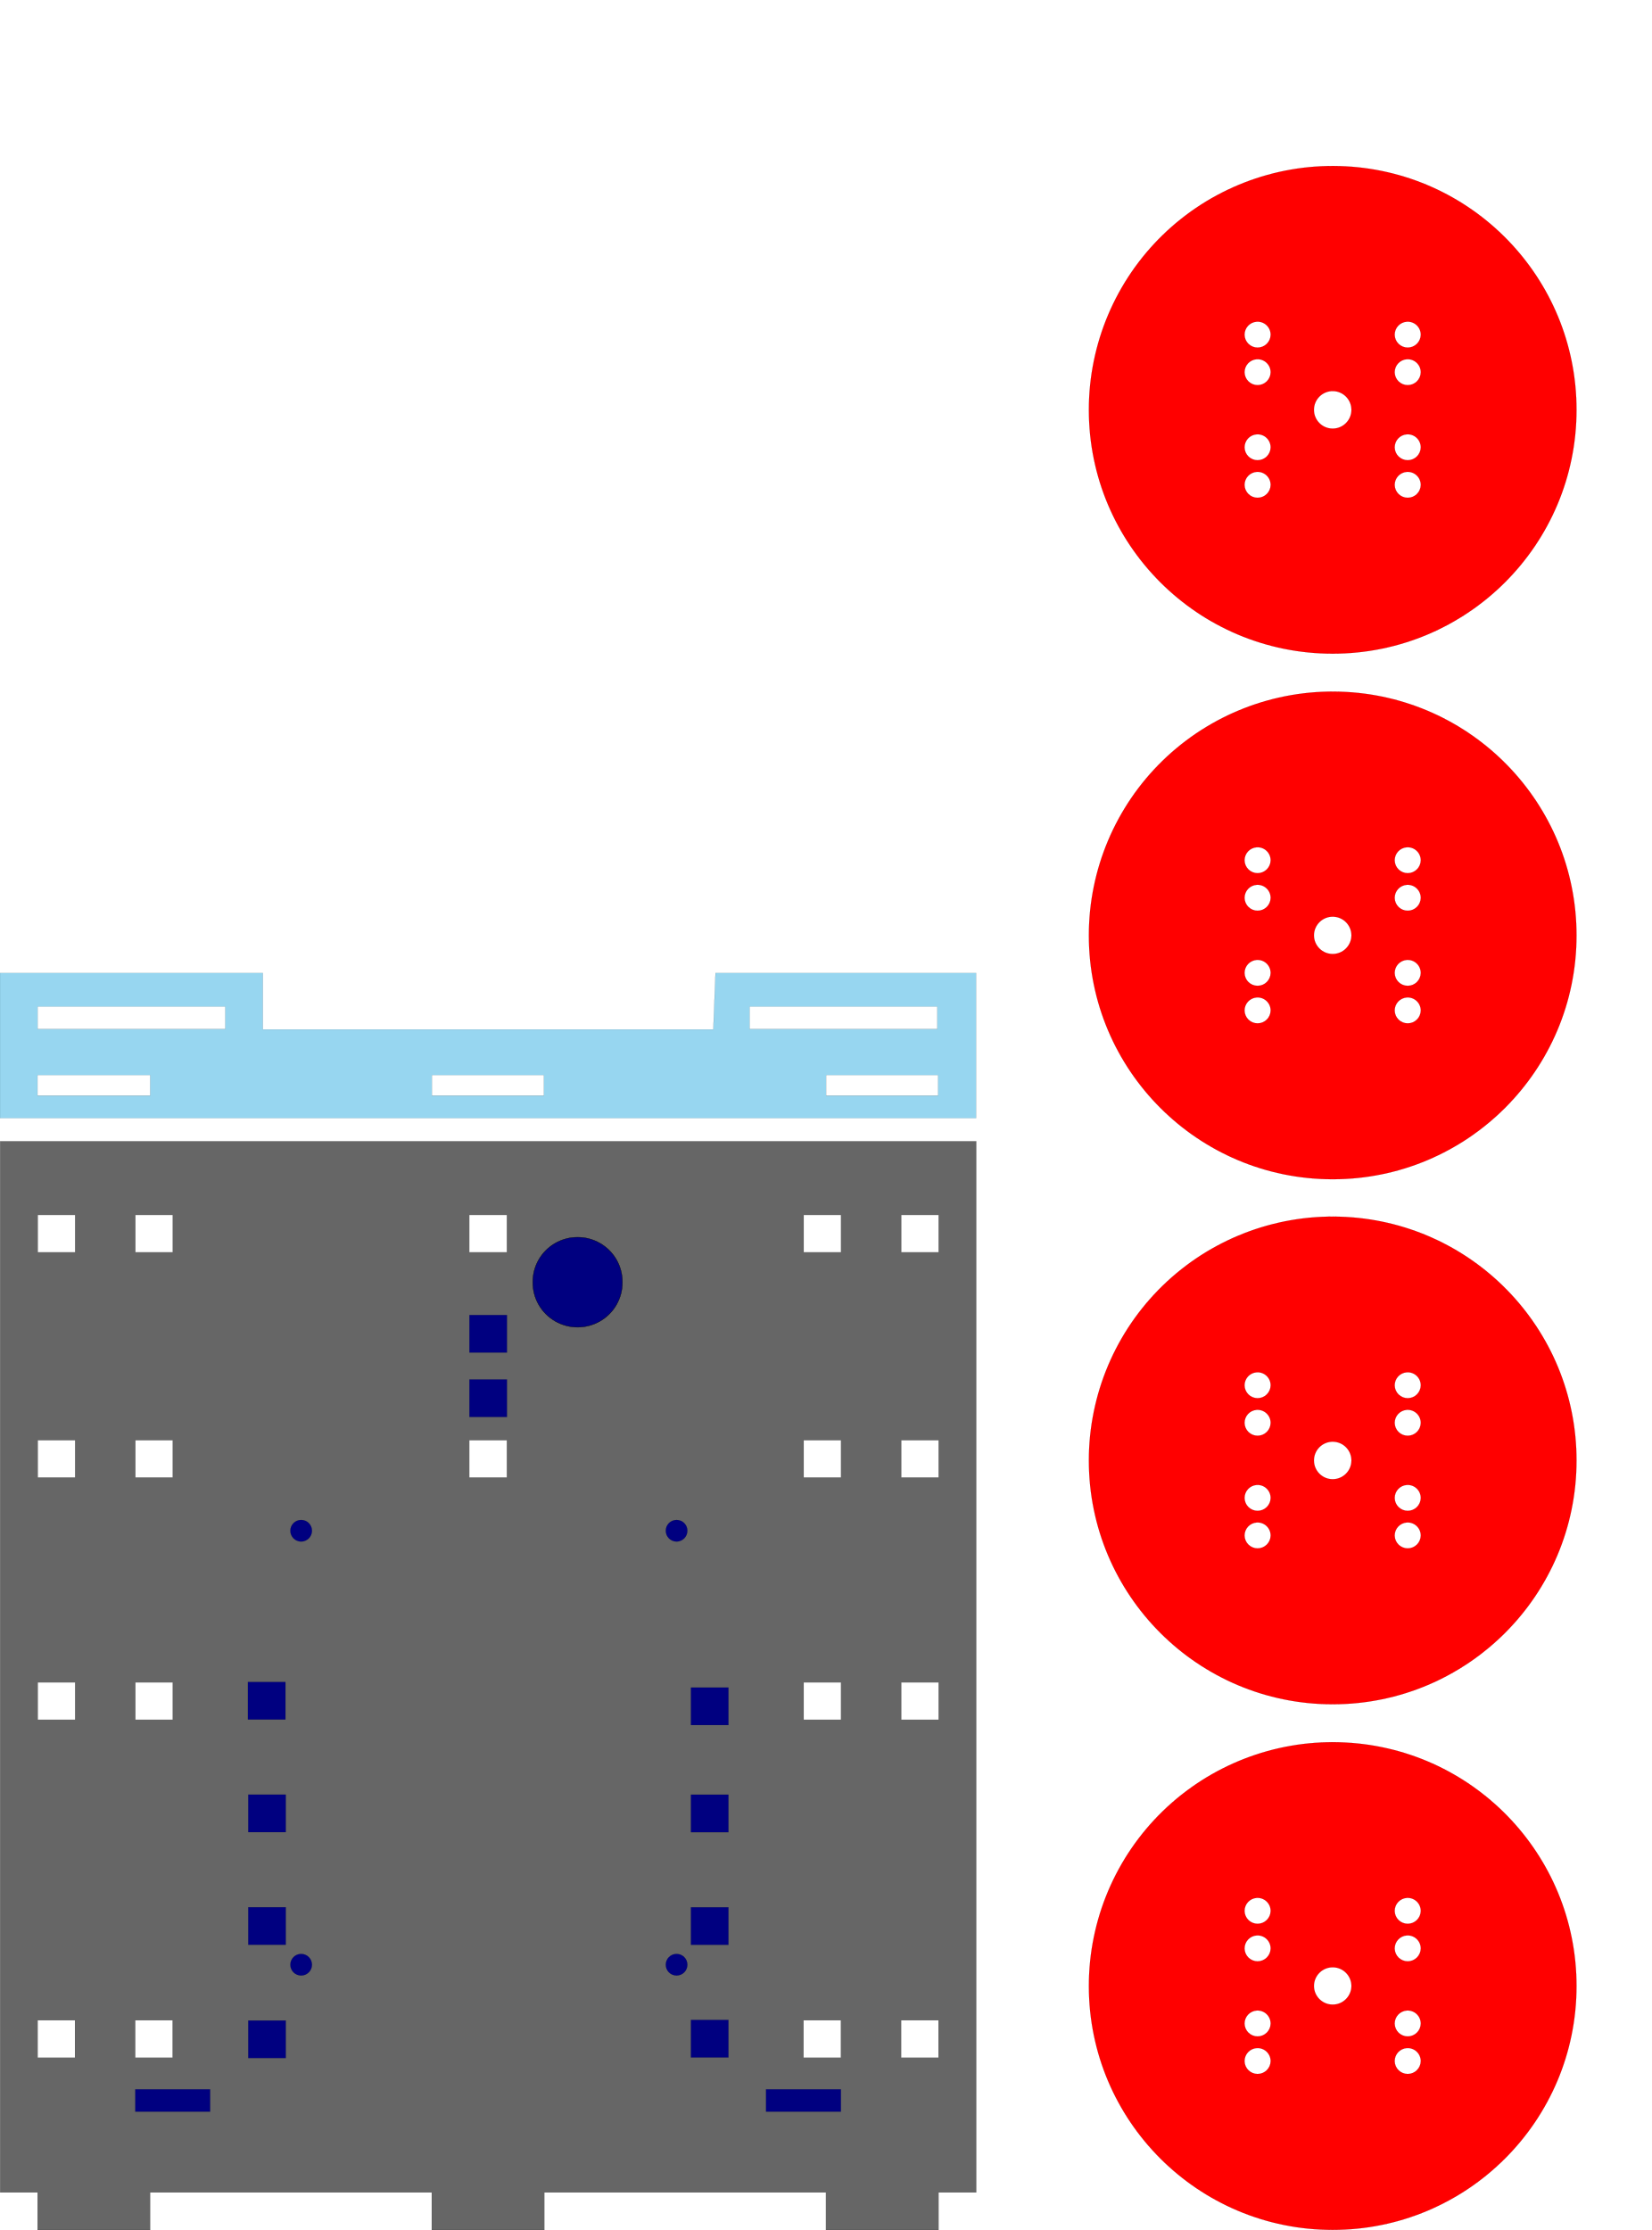
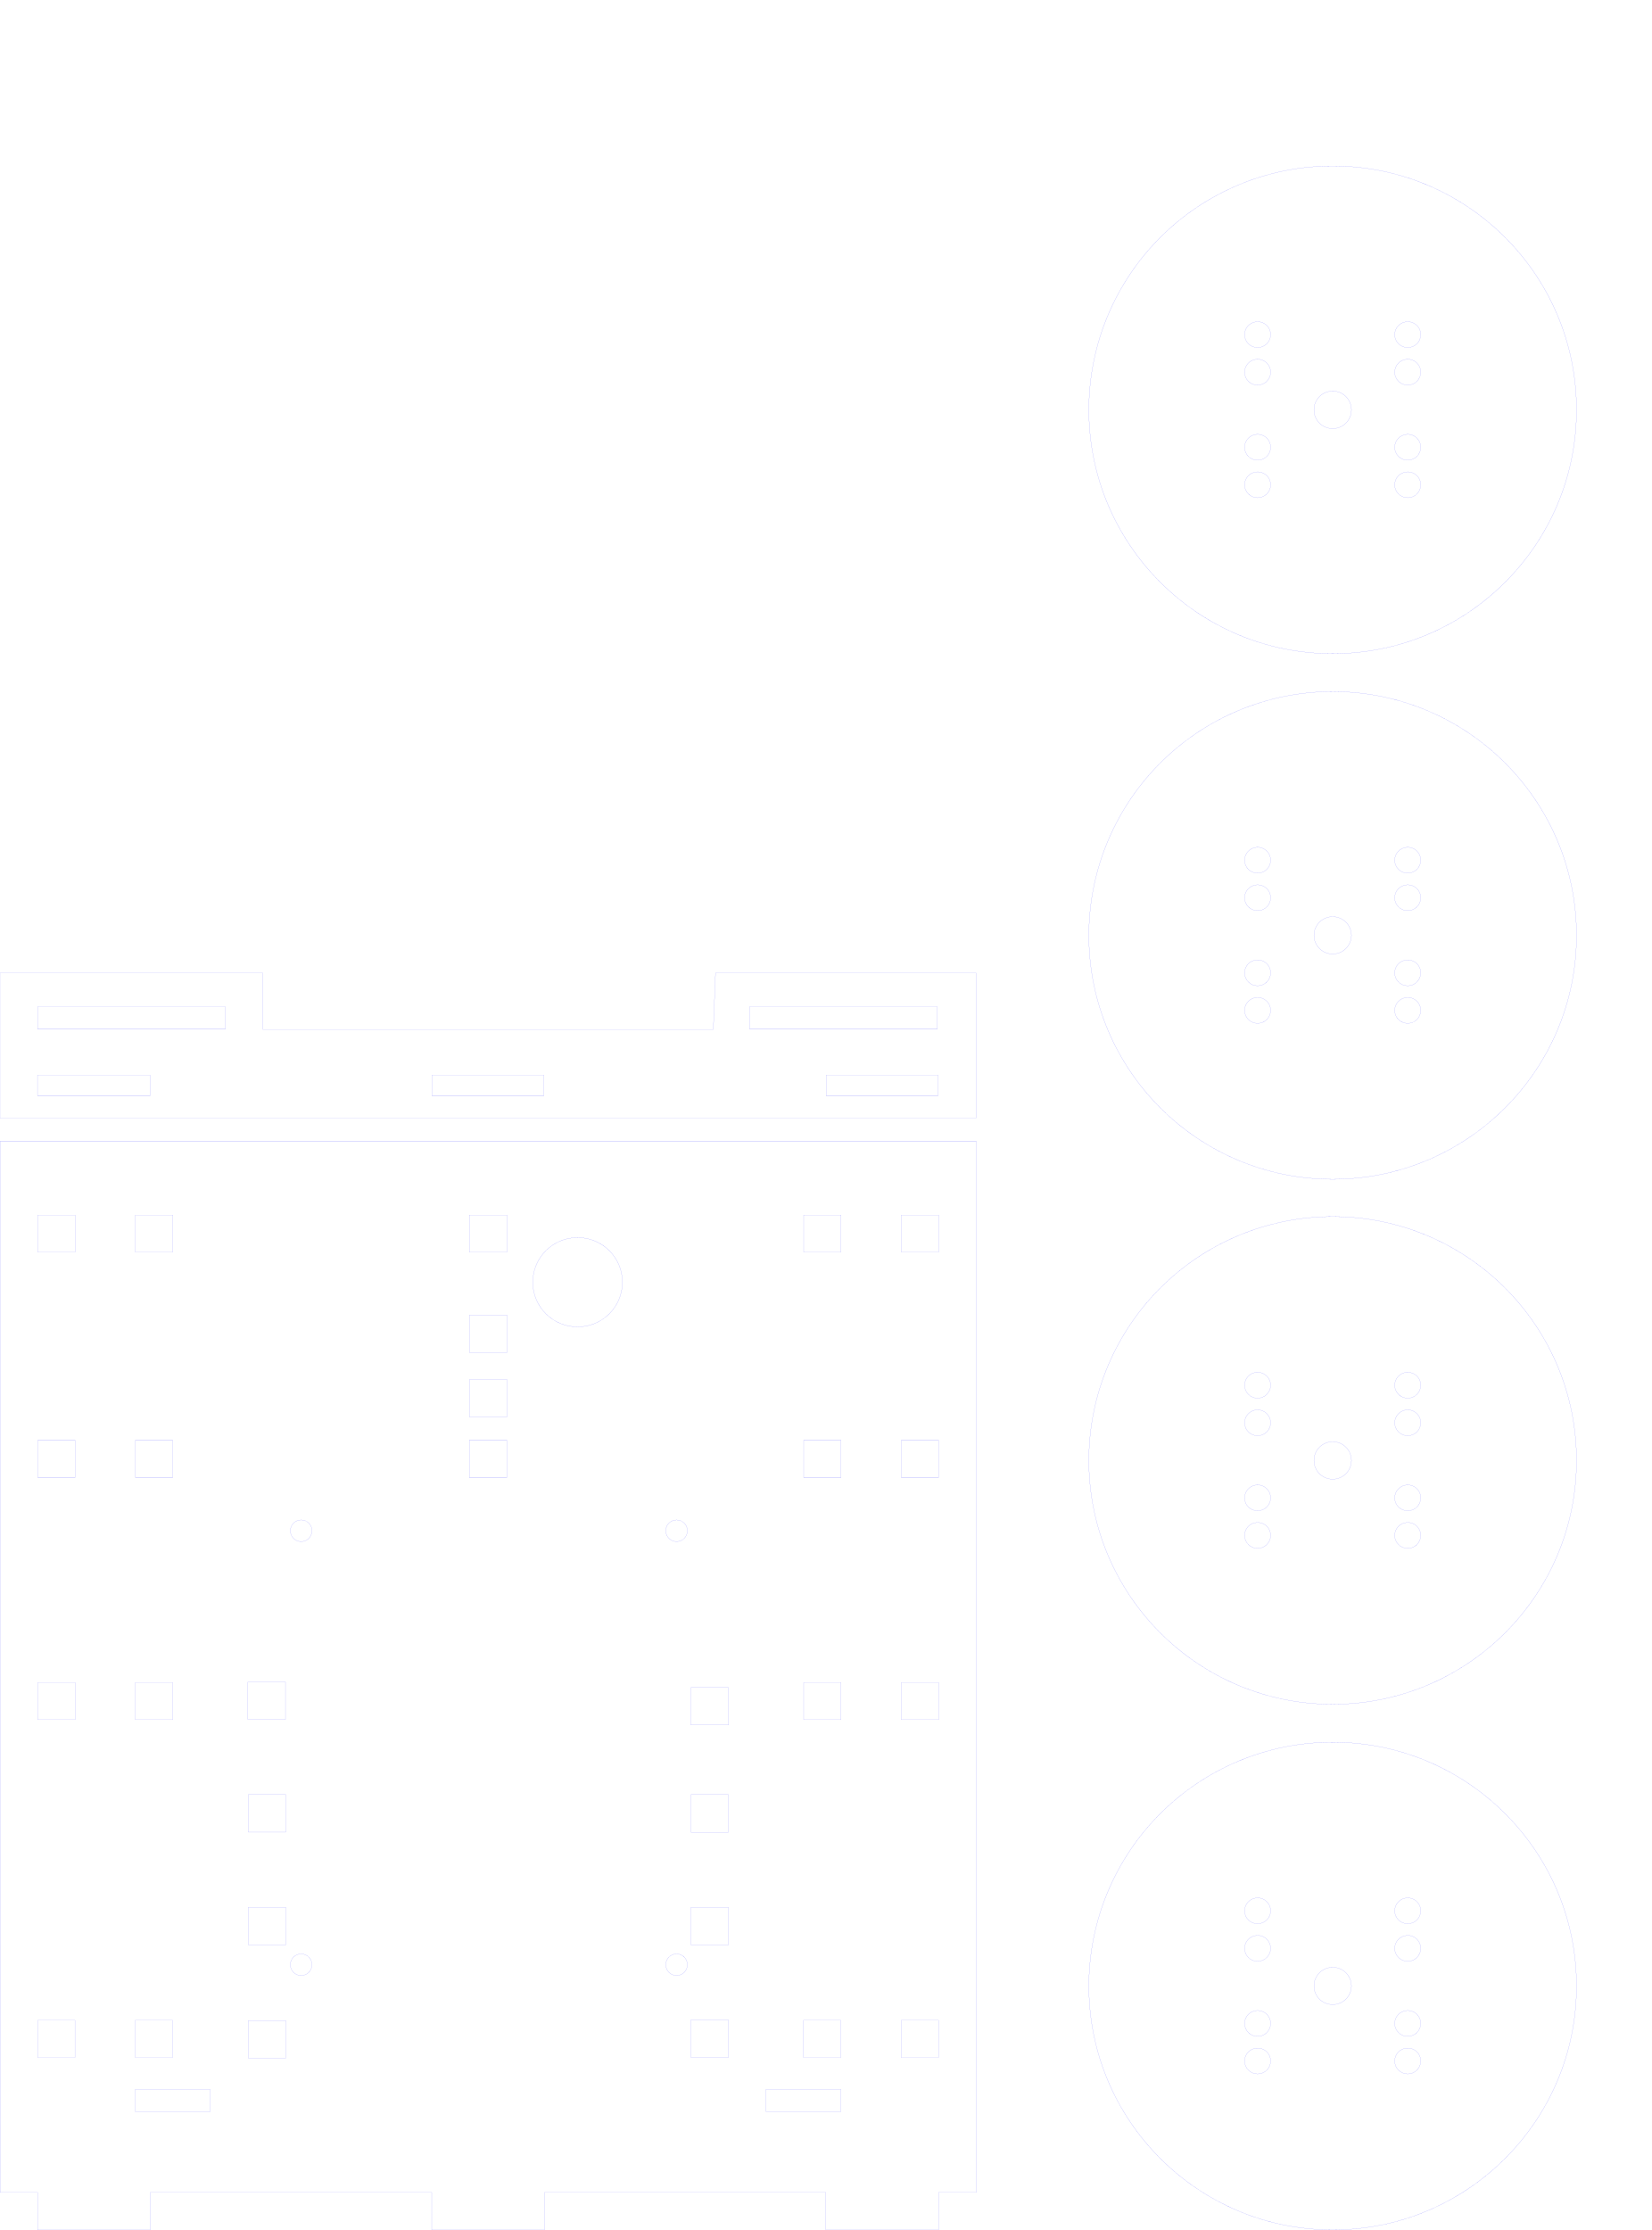
<svg xmlns="http://www.w3.org/2000/svg" version="1.1" id="svg2" height="1052.362" width="779.528">
  <defs id="defs4" />
  <g style="display:inline" transform="translate(53.14961,-51.39945)" id="layer1">
-     <g id="g3268">
-       <path transform="translate(-53.14961,51.39945)" id="rect2992-7-6" d="m 0.062,538.583 0,496.063 17.654,0 0,17.717 53.15,0 0,-17.717 132.874,0 0,17.717 53.15,0 0,-17.717 132.874,0 0,17.717 53.15,0 0,-17.717 17.798,0 0,-496.063 z m 17.781,34.761 17.594,0 0,17.594 -17.594,0 z m 46.062,0 17.594,0 0,17.595 -17.594,-0.001 z m 315.367,-10e-4 17.594,10e-4 0,17.594 -17.594,10e-4 z m 46.062,0 17.594,0 0,17.596 -17.594,0 z m -203.873,0 17.719,0 0,17.596 -17.719,0 z m 0,106.313 17.719,0 0,17.593 -17.719,0 z m -203.619,3.7e-4 17.594,0 0,17.594 -17.594,0 z m 46.062,0 17.594,-3.7e-4 0,17.593 -17.594,-4e-4 z m 315.367,-3.7e-4 17.594,0 0,17.594 -17.594,0 z m 46.062,0 17.594,0 0,17.593 -17.594,0 z m -407.492,114.313 17.594,0 0,17.594 -17.594,0 z m 46.062,0 17.594,5.2e-4 0,17.593 -17.594,0 z m 315.367,5.2e-4 17.594,0 0,17.593 -17.594,0 z m 46.062,0 17.594,0 0,17.593 -17.594,0 z m -407.554,159.437 17.594,0 0,17.594 -17.594,0 z m 46.062,0 17.594,0 0,17.594 -17.594,0 z m 315.367,0 17.594,0 0,17.594 -17.594,0 z m 46.062,0 17.594,0 0,17.594 -17.594,0 z" style="fill:#666666;fill-opacity:1;stroke:#000000;stroke-width:0.035;stroke-miterlimit:4;stroke-opacity:1;stroke-dasharray:none" />
-       <rect y="1037.378" x="10.677" height="10.541" width="35.338" id="rect3108" style="fill:#000080;fill-opacity:1;stroke:#000000;stroke-width:0.035;stroke-linejoin:miter;stroke-miterlimit:4;stroke-opacity:1;stroke-dasharray:none" />
-       <rect y="1037.378" x="308.33" height="10.541" width="35.338" id="rect3108-2" style="fill:#000080;fill-opacity:1;stroke:#000000;stroke-width:0.035;stroke-linejoin:miter;stroke-miterlimit:4;stroke-opacity:1;stroke-dasharray:none;display:inline" />
-       <rect y="1004.62" x="272.897" height="17.717" width="17.717" id="rect3146" style="fill:#000080;fill-opacity:1;stroke:#000000;stroke-width:0.035;stroke-linejoin:miter;stroke-miterlimit:4;stroke-opacity:1;stroke-dasharray:none" />
-       <rect y="951.471" x="272.897" height="17.717" width="17.717" id="rect3146-3" style="fill:#000080;fill-opacity:1;stroke:#000000;stroke-width:0.035;stroke-linejoin:miter;stroke-miterlimit:4;stroke-opacity:1;stroke-dasharray:none;display:inline" />
-       <rect y="898.321" x="272.897" height="17.717" width="17.717" id="rect3146-5" style="fill:#000080;fill-opacity:1;stroke:#000000;stroke-width:0.035;stroke-linejoin:miter;stroke-miterlimit:4;stroke-opacity:1;stroke-dasharray:none;display:inline" />
-       <rect y="847.764" x="272.897" height="17.717" width="17.717" id="rect3146-7" style="fill:#000080;fill-opacity:1;stroke:#000000;stroke-width:0.035;stroke-linejoin:miter;stroke-miterlimit:4;stroke-opacity:1;stroke-dasharray:none;display:inline" />
-       <rect y="1004.905" x="64.003" height="17.717" width="17.717" id="rect3146-1" style="fill:#000080;fill-opacity:1;stroke:#000000;stroke-width:0.035;stroke-linejoin:miter;stroke-miterlimit:4;stroke-opacity:1;stroke-dasharray:none;display:inline" />
-       <rect y="951.448" x="64.003" height="17.717" width="17.717" id="rect3146-3-3" style="fill:#000080;fill-opacity:1;stroke:#000000;stroke-width:0.035;stroke-linejoin:miter;stroke-miterlimit:4;stroke-opacity:1;stroke-dasharray:none;display:inline" />
-       <rect y="898.298" x="64.003" height="17.717" width="17.717" id="rect3146-5-4" style="fill:#000080;fill-opacity:1;stroke:#000000;stroke-width:0.035;stroke-linejoin:miter;stroke-miterlimit:4;stroke-opacity:1;stroke-dasharray:none;display:inline" />
-       <rect y="845.143" x="63.842" height="17.717" width="17.717" id="rect3146-7-9" style="fill:#000080;fill-opacity:1;stroke:#000000;stroke-width:0.035;stroke-linejoin:miter;stroke-miterlimit:4;stroke-opacity:1;stroke-dasharray:none;display:inline" />
-       <rect y="702.377" x="168.377" height="17.717" width="17.717" id="rect3146-7-9-2" style="fill:#000080;fill-opacity:1;stroke:#000000;stroke-width:0.035;stroke-linejoin:miter;stroke-miterlimit:4;stroke-opacity:1;stroke-dasharray:none;display:inline" />
-       <rect y="671.977" x="168.377" height="17.717" width="17.717" id="rect3146-7-9-27" style="fill:#000080;fill-opacity:1;stroke:#000000;stroke-width:0.035;stroke-linejoin:miter;stroke-miterlimit:4;stroke-opacity:1;stroke-dasharray:none;display:inline" />
-       <g id="g3018" transform="translate(0,4)">
-         <path style="fill:#000080;fill-opacity:1;stroke:#000000;stroke-width:0.123;stroke-linejoin:miter;stroke-miterlimit:4;stroke-opacity:1;stroke-dasharray:none" id="path3234" d="m -88.583,752.931 c 0,9.785 -7.932,17.717 -17.717,17.717 -9.785,0 -17.717,-7.932 -17.717,-17.717 0,-9.785 7.932,-17.717 17.717,-17.717 9.785,0 17.717,7.932 17.717,17.717 z" transform="matrix(0.2882713,0,0,0.2882713,296.7772,552.7246)" />
-         <path style="fill:#000080;fill-opacity:1;stroke:#000000;stroke-width:0.123;stroke-linejoin:miter;stroke-miterlimit:4;stroke-opacity:1;stroke-dasharray:none;display:inline" id="path3234-7" d="m -88.583,752.931 c 0,9.785 -7.932,17.717 -17.717,17.717 -9.785,0 -17.717,-7.932 -17.717,-17.717 0,-9.785 7.932,-17.717 17.717,-17.717 9.785,0 17.717,7.932 17.717,17.717 z" transform="matrix(0.2882713,0,0,0.2882713,119.6119,552.7246)" />
-         <path style="fill:#000080;fill-opacity:1;stroke:#000000;stroke-width:0.123;stroke-linejoin:miter;stroke-miterlimit:4;stroke-opacity:1;stroke-dasharray:none;display:inline" id="path3234-2" d="m -88.583,752.931 c 0,9.785 -7.932,17.717 -17.717,17.717 -9.785,0 -17.717,-7.932 -17.717,-17.717 0,-9.785 7.932,-17.717 17.717,-17.717 9.785,0 17.717,7.932 17.717,17.717 z" transform="matrix(0.2882713,0,0,0.2882713,119.6119,757.5278)" />
-         <path style="fill:#000080;fill-opacity:1;stroke:#000000;stroke-width:0.123;stroke-linejoin:miter;stroke-miterlimit:4;stroke-opacity:1;stroke-dasharray:none;display:inline" id="path3234-0" d="m -88.583,752.931 c 0,9.785 -7.932,17.717 -17.717,17.717 -9.785,0 -17.717,-7.932 -17.717,-17.717 0,-9.785 7.932,-17.717 17.717,-17.717 9.785,0 17.717,7.932 17.717,17.717 z" transform="matrix(0.2882713,0,0,0.2882713,296.7772,757.5278)" />
+     <g id="g3268" style="stroke-width:0.035;stroke-miterlimit:4;stroke-dasharray:none;stroke:#0000ff;stroke-opacity:1;fill:none">
+       <path transform="translate(-53.14961,51.39945)" id="rect2992-7-6" d="m 0.062,538.583 0,496.063 17.654,0 0,17.717 53.15,0 0,-17.717 132.874,0 0,17.717 53.15,0 0,-17.717 132.874,0 0,17.717 53.15,0 0,-17.717 17.798,0 0,-496.063 z m 17.781,34.761 17.594,0 0,17.594 -17.594,0 z m 46.062,0 17.594,0 0,17.595 -17.594,-0.001 z m 315.367,-10e-4 17.594,10e-4 0,17.594 -17.594,10e-4 z m 46.062,0 17.594,0 0,17.596 -17.594,0 z m -203.873,0 17.719,0 0,17.596 -17.719,0 z m 0,106.313 17.719,0 0,17.593 -17.719,0 z m -203.619,3.7e-4 17.594,0 0,17.594 -17.594,0 z m 46.062,0 17.594,-3.7e-4 0,17.593 -17.594,-4e-4 z m 315.367,-3.7e-4 17.594,0 0,17.594 -17.594,0 z m 46.062,0 17.594,0 0,17.593 -17.594,0 z m -407.492,114.313 17.594,0 0,17.594 -17.594,0 z m 46.062,0 17.594,5.2e-4 0,17.593 -17.594,0 z m 315.367,5.2e-4 17.594,0 0,17.593 -17.594,0 z m 46.062,0 17.594,0 0,17.593 -17.594,0 z m -407.554,159.437 17.594,0 0,17.594 -17.594,0 z m 46.062,0 17.594,0 0,17.594 -17.594,0 z m 315.367,0 17.594,0 0,17.594 -17.594,0 z m 46.062,0 17.594,0 0,17.594 -17.594,0 z" style="fill:none;fill-opacity:1;stroke:#0000ff;stroke-width:0.035;stroke-miterlimit:4;stroke-opacity:1;stroke-dasharray:none" />
+       <path style="stroke:#0000ff;stroke-linejoin:miter;stroke-width:0.035;stroke-miterlimit:4;stroke-dasharray:none" d="m 10.677,1037.378 35.338,0 0,10.541 -35.338,0 z" id="rect3108" />
+       <path style="stroke:#0000ff;stroke-linejoin:miter;display:inline;stroke-width:0.035;stroke-miterlimit:4;stroke-dasharray:none" d="m 308.33,1037.378 35.338,0 0,10.541 -35.338,0 z" id="rect3108-2" />
+       <path style="stroke:#0000ff;stroke-linejoin:miter;stroke-width:0.035;stroke-miterlimit:4;stroke-dasharray:none" d="m 272.897,1004.62 17.717,0 0,17.717 -17.717,0 z" id="rect3146" />
+       <path style="stroke:#0000ff;stroke-linejoin:miter;display:inline;stroke-width:0.035;stroke-miterlimit:4;stroke-dasharray:none" d="m 272.897,951.471 17.717,0 0,17.717 -17.717,0 z" id="rect3146-3" />
+       <path style="stroke:#0000ff;stroke-linejoin:miter;display:inline;stroke-width:0.035;stroke-miterlimit:4;stroke-dasharray:none" d="m 272.897,898.321 17.717,0 0,17.717 -17.717,0 z" id="rect3146-5" />
+       <path style="stroke:#0000ff;stroke-linejoin:miter;display:inline;stroke-width:0.035;stroke-miterlimit:4;stroke-dasharray:none" d="m 272.897,847.764 17.717,0 0,17.717 -17.717,0 z" id="rect3146-7" />
+       <path style="stroke:#0000ff;stroke-linejoin:miter;display:inline;stroke-width:0.035;stroke-miterlimit:4;stroke-dasharray:none" d="m 64.003,1004.905 17.717,0 0,17.717 -17.717,0 z" id="rect3146-1" />
+       <path style="stroke:#0000ff;stroke-linejoin:miter;display:inline;stroke-width:0.035;stroke-miterlimit:4;stroke-dasharray:none" d="m 64.003,951.448 17.717,0 0,17.717 -17.717,0 z" id="rect3146-3-3" />
+       <path style="stroke:#0000ff;stroke-linejoin:miter;display:inline;stroke-width:0.035;stroke-miterlimit:4;stroke-dasharray:none" d="m 64.003,898.298 17.717,0 0,17.717 -17.717,0 z" id="rect3146-5-4" />
+       <path style="stroke:#0000ff;stroke-linejoin:miter;display:inline;stroke-width:0.035;stroke-miterlimit:4;stroke-dasharray:none" d="m 63.842,845.143 17.717,0 0,17.717 -17.717,0 z" id="rect3146-7-9" />
+       <path style="stroke:#0000ff;stroke-linejoin:miter;display:inline;stroke-width:0.035;stroke-miterlimit:4;stroke-dasharray:none" d="m 168.377,702.377 17.717,0 0,17.717 -17.717,0 z" id="rect3146-7-9-2" />
+       <path style="stroke:#0000ff;stroke-linejoin:miter;display:inline;stroke-width:0.035;stroke-miterlimit:4;stroke-dasharray:none" d="m 168.377,671.977 17.717,0 0,17.717 -17.717,0 z" id="rect3146-7-9-27" />
+       <g id="g3018" transform="translate(0,4)" style="stroke-width:0.035;stroke-miterlimit:4;stroke-dasharray:none;stroke:#0000ff;stroke-opacity:1;fill:none">
+         <path transform="matrix(0.2882713,0,0,0.2882713,296.7772,552.7246)" style="stroke:#0000ff;stroke-width:0.123;stroke-linejoin:miter;stroke-miterlimit:4;stroke-dasharray:none" d="m -88.583,752.931 c 0,9.785 -7.932,17.717 -17.717,17.717 -9.785,0 -17.717,-7.932 -17.717,-17.717 0,-9.785 7.932,-17.717 17.717,-17.717 9.785,0 17.717,7.932 17.717,17.717 z" id="path3234" />
+         <path transform="matrix(0.2882713,0,0,0.2882713,119.6119,552.7246)" style="stroke:#0000ff;stroke-width:0.123;stroke-linejoin:miter;display:inline;stroke-miterlimit:4;stroke-dasharray:none" d="m -88.583,752.931 c 0,9.785 -7.932,17.717 -17.717,17.717 -9.785,0 -17.717,-7.932 -17.717,-17.717 0,-9.785 7.932,-17.717 17.717,-17.717 9.785,0 17.717,7.932 17.717,17.717 z" id="path3234-7" />
+         <path transform="matrix(0.2882713,0,0,0.2882713,119.6119,757.5278)" style="stroke:#0000ff;stroke-width:0.123;stroke-linejoin:miter;display:inline;stroke-miterlimit:4;stroke-dasharray:none" d="m -88.583,752.931 c 0,9.785 -7.932,17.717 -17.717,17.717 -9.785,0 -17.717,-7.932 -17.717,-17.717 0,-9.785 7.932,-17.717 17.717,-17.717 9.785,0 17.717,7.932 17.717,17.717 z" id="path3234-2" />
+         <path transform="matrix(0.2882713,0,0,0.2882713,296.7772,757.5278)" style="stroke:#0000ff;stroke-width:0.123;stroke-linejoin:miter;display:inline;stroke-miterlimit:4;stroke-dasharray:none" d="m -88.583,752.931 c 0,9.785 -7.932,17.717 -17.717,17.717 -9.785,0 -17.717,-7.932 -17.717,-17.717 0,-9.785 7.932,-17.717 17.717,-17.717 9.785,0 17.717,7.932 17.717,17.717 z" id="path3234-0" />
      </g>
    </g>
-     <path style="fill:#000080;fill-opacity:1;stroke:#000000;stroke-width:0.123;stroke-linejoin:miter;stroke-miterlimit:4;stroke-opacity:1;stroke-dasharray:none;display:inline" id="path3234-2-7" d="m -88.583,752.931 a 17.717,17.717 0 1 1 -35.433,0 17.717,17.717 0 1 1 35.433,0 z" transform="matrix(1.193841,0,0,1.189677,346.3263,-239.2552)" />
+     <path transform="matrix(1.193841,0,0,1.189677,346.3263,-239.2552)" style="fill:none;stroke:#0000ff;stroke-width:0.03;stroke-linejoin:miter;stroke-miterlimit:4;stroke-opacity:1;display:inline;stroke-dasharray:none" d="m -88.583,752.931 c 0,9.785 -7.932,17.717 -17.717,17.717 -9.785,0 -17.717,-7.932 -17.717,-17.717 0,-9.785 7.932,-17.717 17.717,-17.717 9.785,0 17.717,7.932 17.717,17.717 z" id="path3234-2-7" />
  </g>
  <g style="display:inline" id="layer2">
-     <path style="fill:#97d6f0;fill-opacity:1;stroke:#000000;stroke-width:0.035;stroke-miterlimit:4;stroke-dasharray:none;display:inline" d="m 0,459.156 0,68.5 460.625,0 0,-68.5 -122.969,0 -1.031,26.631 -212.594,0 0,-26.631 z m 17.75,15.875 88.562,0 0,10.625 -88.562,0 z m 336,0 88.561,0 0,10.625 -88.561,0 z m -336.062,32.312 53.188,0 0,9.688 -53.188,0 z m 186.125,0 52.844,0 0,9.688 -52.844,0 z m 186.031,0 52.844,0 0,9.688 -52.844,0 z" id="rect4618" />
+     <path style="fill:none;fill-opacity:1;stroke:#0000ff;stroke-width:0.035;stroke-miterlimit:4;stroke-dasharray:none;display:inline;stroke-opacity:1" d="m 0,459.156 0,68.5 460.625,0 0,-68.5 -122.969,0 -1.031,26.631 -212.594,0 0,-26.631 z m 17.75,15.875 88.562,0 0,10.625 -88.562,0 z m 336,0 88.561,0 0,10.625 -88.561,0 z m -336.062,32.312 53.188,0 0,9.688 -53.188,0 z m 186.125,0 52.844,0 0,9.688 -52.844,0 z m 186.031,0 52.844,0 0,9.688 -52.844,0 z" id="rect4618" />
  </g>
  <g id="layer4" style="display:inline">
-     <path id="path7019" d="m 632.248,822.206 a 115.062,115.062 0 0 0 -118.406,115.031 115.062,115.062 0 0 0 230.125,0 115.062,115.062 0 0 0 -111.719,-115.031 z m -39.219,73.438 a 6.157,6.157 0 0 1 6.594,6.156 6.157,6.157 0 0 1 -12.312,0 6.157,6.157 0 0 1 5.719,-6.156 z m 70.844,0 a 6.157,6.157 0 0 1 6.594,6.156 6.157,6.157 0 0 1 -12.312,0 6.157,6.157 0 0 1 5.719,-6.156 z m -70.844,17.719 a 6.157,6.157 0 0 1 6.594,6.156 6.157,6.157 0 0 1 -12.312,0 6.157,6.157 0 0 1 5.719,-6.156 z m 70.844,0 a 6.157,6.157 0 0 1 6.594,6.156 6.157,6.157 0 0 1 -12.312,0 6.157,6.157 0 0 1 5.719,-6.156 z m -34.719,15.031 a 8.842,8.842 0 0 1 8.594,8.844 8.844,8.844 0 0 1 -17.687,0 8.842,8.842 0 0 1 9.094,-8.844 z m -36.125,20.406 a 6.157,6.157 0 0 1 6.594,6.156 6.157,6.157 0 0 1 -12.312,0 6.157,6.157 0 0 1 5.719,-6.156 z m 70.844,0 a 6.157,6.157 0 0 1 6.594,6.156 6.157,6.157 0 0 1 -12.312,0 6.157,6.157 0 0 1 5.719,-6.156 z m -70.844,17.719 a 6.157,6.157 0 0 1 6.594,6.156 6.157,6.157 0 0 1 -12.312,0 6.157,6.157 0 0 1 5.719,-6.156 z m 70.844,0 a 6.157,6.157 0 0 1 6.594,6.156 6.157,6.157 0 0 1 -12.312,0 6.157,6.157 0 0 1 5.719,-6.156 z" style="fill:#ff0000;fill-opacity:1;stroke:#000000;stroke-width:0.035;stroke-linejoin:round;stroke-miterlimit:4;stroke-opacity:1;stroke-dasharray:none" />
-     <path id="path7019-5" d="m 632.248,574.174 a 115.062,115.062 0 0 0 -118.406,115.031 115.062,115.062 0 0 0 230.125,0 115.062,115.062 0 0 0 -111.719,-115.031 z m -39.219,73.438 a 6.157,6.157 0 0 1 6.594,6.156 6.157,6.157 0 0 1 -12.312,0 6.157,6.157 0 0 1 5.719,-6.156 z m 70.844,0 a 6.157,6.157 0 0 1 6.594,6.156 6.157,6.157 0 0 1 -12.312,0 6.157,6.157 0 0 1 5.719,-6.156 z m -70.844,17.719 a 6.157,6.157 0 0 1 6.594,6.156 6.157,6.157 0 0 1 -12.312,0 6.157,6.157 0 0 1 5.719,-6.156 z m 70.844,0 a 6.157,6.157 0 0 1 6.594,6.156 6.157,6.157 0 0 1 -12.312,0 6.157,6.157 0 0 1 5.719,-6.156 z m -34.719,15.031 a 8.842,8.842 0 0 1 8.594,8.844 8.844,8.844 0 0 1 -17.688,0 8.842,8.842 0 0 1 9.094,-8.844 z m -36.125,20.406 a 6.157,6.157 0 0 1 6.594,6.156 6.157,6.157 0 0 1 -12.312,0 6.157,6.157 0 0 1 5.719,-6.156 z m 70.844,0 a 6.157,6.157 0 0 1 6.594,6.156 6.157,6.157 0 0 1 -12.312,0 6.157,6.157 0 0 1 5.719,-6.156 z m -70.844,17.719 a 6.157,6.157 0 0 1 6.594,6.156 6.157,6.157 0 0 1 -12.312,0 6.157,6.157 0 0 1 5.719,-6.156 z m 70.844,0 a 6.157,6.157 0 0 1 6.594,6.156 6.157,6.157 0 0 1 -12.312,0 6.157,6.157 0 0 1 5.719,-6.156 z" style="fill:#ff0000;fill-opacity:1;stroke:#000000;stroke-width:0.035;stroke-linejoin:round;stroke-miterlimit:4;stroke-opacity:1;stroke-dasharray:none;display:inline" />
-     <path id="path7019-0" d="m 632.248,326.411 a 115.062,115.062 0 0 0 -118.406,115.031 115.062,115.062 0 0 0 230.125,0 115.062,115.062 0 0 0 -111.719,-115.031 z m -39.219,73.438 a 6.157,6.157 0 0 1 6.594,6.156 6.157,6.157 0 0 1 -12.312,0 6.157,6.157 0 0 1 5.719,-6.156 z m 70.844,0 a 6.157,6.157 0 0 1 6.594,6.156 6.157,6.157 0 0 1 -12.312,0 6.157,6.157 0 0 1 5.719,-6.156 z m -70.844,17.719 a 6.157,6.157 0 0 1 6.594,6.156 6.157,6.157 0 0 1 -12.312,0 6.157,6.157 0 0 1 5.719,-6.156 z m 70.844,0 a 6.157,6.157 0 0 1 6.594,6.156 6.157,6.157 0 0 1 -12.312,0 6.157,6.157 0 0 1 5.719,-6.156 z m -34.719,15.031 a 8.842,8.842 0 0 1 8.594,8.844 8.844,8.844 0 0 1 -17.687,0 8.842,8.842 0 0 1 9.094,-8.844 z m -36.125,20.406 a 6.157,6.157 0 0 1 6.594,6.156 6.157,6.157 0 0 1 -12.312,0 6.157,6.157 0 0 1 5.719,-6.156 z m 70.844,0 a 6.157,6.157 0 0 1 6.594,6.156 6.157,6.157 0 0 1 -12.312,0 6.157,6.157 0 0 1 5.719,-6.156 z m -70.844,17.719 a 6.157,6.157 0 0 1 6.594,6.156 6.157,6.157 0 0 1 -12.312,0 6.157,6.157 0 0 1 5.719,-6.156 z m 70.844,0 a 6.157,6.157 0 0 1 6.594,6.156 6.157,6.157 0 0 1 -12.312,0 6.157,6.157 0 0 1 5.719,-6.156 z" style="fill:#ff0000;fill-opacity:1;stroke:#000000;stroke-width:0.035;stroke-linejoin:round;stroke-miterlimit:4;stroke-opacity:1;stroke-dasharray:none;display:inline" />
-     <path id="path7019-5-7" d="m 632.248,78.379 a 115.062,115.062 0 0 0 -118.406,115.031 115.062,115.062 0 0 0 230.125,0 A 115.062,115.062 0 0 0 632.248,78.379 z m -39.219,73.438 a 6.157,6.157 0 0 1 6.594,6.156 6.157,6.157 0 0 1 -12.312,0 6.157,6.157 0 0 1 5.719,-6.156 z m 70.844,0 a 6.157,6.157 0 0 1 6.594,6.156 6.157,6.157 0 0 1 -12.312,0 6.157,6.157 0 0 1 5.719,-6.156 z m -70.844,17.719 a 6.157,6.157 0 0 1 6.594,6.156 6.157,6.157 0 0 1 -12.312,0 6.157,6.157 0 0 1 5.719,-6.156 z m 70.844,0 a 6.157,6.157 0 0 1 6.594,6.156 6.157,6.157 0 0 1 -12.312,0 6.157,6.157 0 0 1 5.719,-6.156 z m -34.719,15.031 a 8.842,8.842 0 0 1 8.594,8.844 8.844,8.844 0 0 1 -17.688,0 8.842,8.842 0 0 1 9.094,-8.844 z m -36.125,20.406 a 6.157,6.157 0 0 1 6.594,6.156 6.157,6.157 0 0 1 -12.312,0 6.157,6.157 0 0 1 5.719,-6.156 z m 70.844,0 a 6.157,6.157 0 0 1 6.594,6.156 6.157,6.157 0 0 1 -12.312,0 6.157,6.157 0 0 1 5.719,-6.156 z m -70.844,17.719 a 6.157,6.157 0 0 1 6.594,6.156 6.157,6.157 0 0 1 -12.312,0 6.157,6.157 0 0 1 5.719,-6.156 z m 70.844,0 a 6.157,6.157 0 0 1 6.594,6.156 6.157,6.157 0 0 1 -12.312,0 6.157,6.157 0 0 1 5.719,-6.156 z" style="fill:#ff0000;fill-opacity:1;stroke:#000000;stroke-width:0.035;stroke-linejoin:round;stroke-miterlimit:4;stroke-opacity:1;stroke-dasharray:none;display:inline" />
-   </g>
-   <g style="display:none" id="layer3">
-     <path id="path3132" d="m 3.898,739.207 232.217,0 0,-8.931 8.931,-8.931 0,-116.109 -8.931,-8.931 0,-40.191 -4.466,-4.466 -227.751,2e-5 z" style="fill:none;stroke:#000000;stroke-width:0.709;stroke-linecap:round;stroke-linejoin:round;stroke-miterlimit:4;stroke-opacity:1;stroke-dasharray:none" />
-     <g id="g3867" transform="matrix(0.6162273,0,0,0.6162273,160.4347,730.1259)">
-       <path id="path3869" transform="translate(9,0)" d="M 0,-12 -8,9 M 0,-12 8,9 M -5,2 5,2" style="fill:none;stroke:#000000" />
-       <path id="path3871" transform="translate(25,0)" d="m -3,-5 0,14 m 0,-8 1,-3 2,-2 2,-1 3,0" style="fill:none;stroke:#000000" />
-       <path id="path3873" transform="translate(40,0)" d="M 6,-12 6,9 M 6,-2 4,-4 2,-5 l -3,0 -2,1 -2,2 -1,3 0,2 1,3 2,2 2,1 3,0 2,-1 2,-2" style="fill:none;stroke:#000000" />
-       <path id="path3875" transform="translate(59,0)" d="M -5,-5 -5,5 -4,8 -2,9 1,9 3,8 6,5 M 6,-5 6,9" style="fill:none;stroke:#000000" />
-       <path id="path3877" transform="translate(73,0)" d="m -1,-12 1,1 1,-1 -1,-1 -1,1 m 1,7 0,14" style="fill:none;stroke:#000000" />
-       <path id="path3879" transform="translate(86,0)" d="m -5,-5 0,14 m 0,-10 3,-3 2,-1 3,0 2,1 1,3 0,10" style="fill:none;stroke:#000000" />
-       <path id="path3881" transform="translate(105,0)" d="m -1,-5 -2,1 -2,2 -1,3 0,2 1,3 2,2 2,1 L 2,9 4,8 6,6 7,3 7,1 6,-2 4,-4 2,-5 -1,-5" style="fill:none;stroke:#000000" />
-     </g>
+     <path id="path7019" d="m 632.248,822.206 a 115.062,115.062 0 0 0 -118.406,115.031 115.062,115.062 0 0 0 230.125,0 115.062,115.062 0 0 0 -111.719,-115.031 z m -39.219,73.438 a 6.157,6.157 0 0 1 6.594,6.156 6.157,6.157 0 0 1 -12.312,0 6.157,6.157 0 0 1 5.719,-6.156 z m 70.844,0 a 6.157,6.157 0 0 1 6.594,6.156 6.157,6.157 0 0 1 -12.312,0 6.157,6.157 0 0 1 5.719,-6.156 z m -70.844,17.719 a 6.157,6.157 0 0 1 6.594,6.156 6.157,6.157 0 0 1 -12.312,0 6.157,6.157 0 0 1 5.719,-6.156 z m 70.844,0 a 6.157,6.157 0 0 1 6.594,6.156 6.157,6.157 0 0 1 -12.312,0 6.157,6.157 0 0 1 5.719,-6.156 z m -34.719,15.031 a 8.842,8.842 0 0 1 8.594,8.844 8.844,8.844 0 0 1 -17.687,0 8.842,8.842 0 0 1 9.094,-8.844 z m -36.125,20.406 a 6.157,6.157 0 0 1 6.594,6.156 6.157,6.157 0 0 1 -12.312,0 6.157,6.157 0 0 1 5.719,-6.156 z m 70.844,0 a 6.157,6.157 0 0 1 6.594,6.156 6.157,6.157 0 0 1 -12.312,0 6.157,6.157 0 0 1 5.719,-6.156 z m -70.844,17.719 a 6.157,6.157 0 0 1 6.594,6.156 6.157,6.157 0 0 1 -12.312,0 6.157,6.157 0 0 1 5.719,-6.156 z m 70.844,0 a 6.157,6.157 0 0 1 6.594,6.156 6.157,6.157 0 0 1 -12.312,0 6.157,6.157 0 0 1 5.719,-6.156 z" style="fill:none;fill-opacity:1;stroke:#0000ff;stroke-width:0.035;stroke-linejoin:round;stroke-miterlimit:4;stroke-opacity:1;stroke-dasharray:none" />
+     <path id="path7019-5" d="m 632.248,574.174 a 115.062,115.062 0 0 0 -118.406,115.031 115.062,115.062 0 0 0 230.125,0 115.062,115.062 0 0 0 -111.719,-115.031 z m -39.219,73.438 a 6.157,6.157 0 0 1 6.594,6.156 6.157,6.157 0 0 1 -12.312,0 6.157,6.157 0 0 1 5.719,-6.156 z m 70.844,0 a 6.157,6.157 0 0 1 6.594,6.156 6.157,6.157 0 0 1 -12.312,0 6.157,6.157 0 0 1 5.719,-6.156 z m -70.844,17.719 a 6.157,6.157 0 0 1 6.594,6.156 6.157,6.157 0 0 1 -12.312,0 6.157,6.157 0 0 1 5.719,-6.156 z m 70.844,0 a 6.157,6.157 0 0 1 6.594,6.156 6.157,6.157 0 0 1 -12.312,0 6.157,6.157 0 0 1 5.719,-6.156 z m -34.719,15.031 a 8.842,8.842 0 0 1 8.594,8.844 8.844,8.844 0 0 1 -17.688,0 8.842,8.842 0 0 1 9.094,-8.844 z m -36.125,20.406 a 6.157,6.157 0 0 1 6.594,6.156 6.157,6.157 0 0 1 -12.312,0 6.157,6.157 0 0 1 5.719,-6.156 z m 70.844,0 a 6.157,6.157 0 0 1 6.594,6.156 6.157,6.157 0 0 1 -12.312,0 6.157,6.157 0 0 1 5.719,-6.156 z m -70.844,17.719 a 6.157,6.157 0 0 1 6.594,6.156 6.157,6.157 0 0 1 -12.312,0 6.157,6.157 0 0 1 5.719,-6.156 z m 70.844,0 a 6.157,6.157 0 0 1 6.594,6.156 6.157,6.157 0 0 1 -12.312,0 6.157,6.157 0 0 1 5.719,-6.156 z" style="fill:none;fill-opacity:1;stroke:#0000ff;stroke-width:0.035;stroke-linejoin:round;stroke-miterlimit:4;stroke-opacity:1;stroke-dasharray:none;display:inline" />
+     <path id="path7019-0" d="m 632.248,326.411 a 115.062,115.062 0 0 0 -118.406,115.031 115.062,115.062 0 0 0 230.125,0 115.062,115.062 0 0 0 -111.719,-115.031 z m -39.219,73.438 a 6.157,6.157 0 0 1 6.594,6.156 6.157,6.157 0 0 1 -12.312,0 6.157,6.157 0 0 1 5.719,-6.156 z m 70.844,0 a 6.157,6.157 0 0 1 6.594,6.156 6.157,6.157 0 0 1 -12.312,0 6.157,6.157 0 0 1 5.719,-6.156 z m -70.844,17.719 a 6.157,6.157 0 0 1 6.594,6.156 6.157,6.157 0 0 1 -12.312,0 6.157,6.157 0 0 1 5.719,-6.156 z m 70.844,0 a 6.157,6.157 0 0 1 6.594,6.156 6.157,6.157 0 0 1 -12.312,0 6.157,6.157 0 0 1 5.719,-6.156 z m -34.719,15.031 a 8.842,8.842 0 0 1 8.594,8.844 8.844,8.844 0 0 1 -17.687,0 8.842,8.842 0 0 1 9.094,-8.844 z m -36.125,20.406 a 6.157,6.157 0 0 1 6.594,6.156 6.157,6.157 0 0 1 -12.312,0 6.157,6.157 0 0 1 5.719,-6.156 z m 70.844,0 a 6.157,6.157 0 0 1 6.594,6.156 6.157,6.157 0 0 1 -12.312,0 6.157,6.157 0 0 1 5.719,-6.156 z m -70.844,17.719 a 6.157,6.157 0 0 1 6.594,6.156 6.157,6.157 0 0 1 -12.312,0 6.157,6.157 0 0 1 5.719,-6.156 z m 70.844,0 a 6.157,6.157 0 0 1 6.594,6.156 6.157,6.157 0 0 1 -12.312,0 6.157,6.157 0 0 1 5.719,-6.156 z" style="fill:none;fill-opacity:1;stroke:#0000ff;stroke-width:0.035;stroke-linejoin:round;stroke-miterlimit:4;stroke-opacity:1;stroke-dasharray:none;display:inline" />
+     <path id="path7019-5-7" d="m 632.248,78.379 a 115.062,115.062 0 0 0 -118.406,115.031 115.062,115.062 0 0 0 230.125,0 A 115.062,115.062 0 0 0 632.248,78.379 z m -39.219,73.438 a 6.157,6.157 0 0 1 6.594,6.156 6.157,6.157 0 0 1 -12.312,0 6.157,6.157 0 0 1 5.719,-6.156 z m 70.844,0 a 6.157,6.157 0 0 1 6.594,6.156 6.157,6.157 0 0 1 -12.312,0 6.157,6.157 0 0 1 5.719,-6.156 z m -70.844,17.719 a 6.157,6.157 0 0 1 6.594,6.156 6.157,6.157 0 0 1 -12.312,0 6.157,6.157 0 0 1 5.719,-6.156 z m 70.844,0 a 6.157,6.157 0 0 1 6.594,6.156 6.157,6.157 0 0 1 -12.312,0 6.157,6.157 0 0 1 5.719,-6.156 z m -34.719,15.031 a 8.842,8.842 0 0 1 8.594,8.844 8.844,8.844 0 0 1 -17.688,0 8.842,8.842 0 0 1 9.094,-8.844 z m -36.125,20.406 a 6.157,6.157 0 0 1 6.594,6.156 6.157,6.157 0 0 1 -12.312,0 6.157,6.157 0 0 1 5.719,-6.156 z m 70.844,0 a 6.157,6.157 0 0 1 6.594,6.156 6.157,6.157 0 0 1 -12.312,0 6.157,6.157 0 0 1 5.719,-6.156 z m -70.844,17.719 a 6.157,6.157 0 0 1 6.594,6.156 6.157,6.157 0 0 1 -12.312,0 6.157,6.157 0 0 1 5.719,-6.156 z m 70.844,0 a 6.157,6.157 0 0 1 6.594,6.156 6.157,6.157 0 0 1 -12.312,0 6.157,6.157 0 0 1 5.719,-6.156 z" style="fill:none;fill-opacity:1;stroke:#0000ff;stroke-width:0.035;stroke-linejoin:round;stroke-miterlimit:4;stroke-opacity:1;stroke-dasharray:none;display:inline" />
  </g>
</svg>
